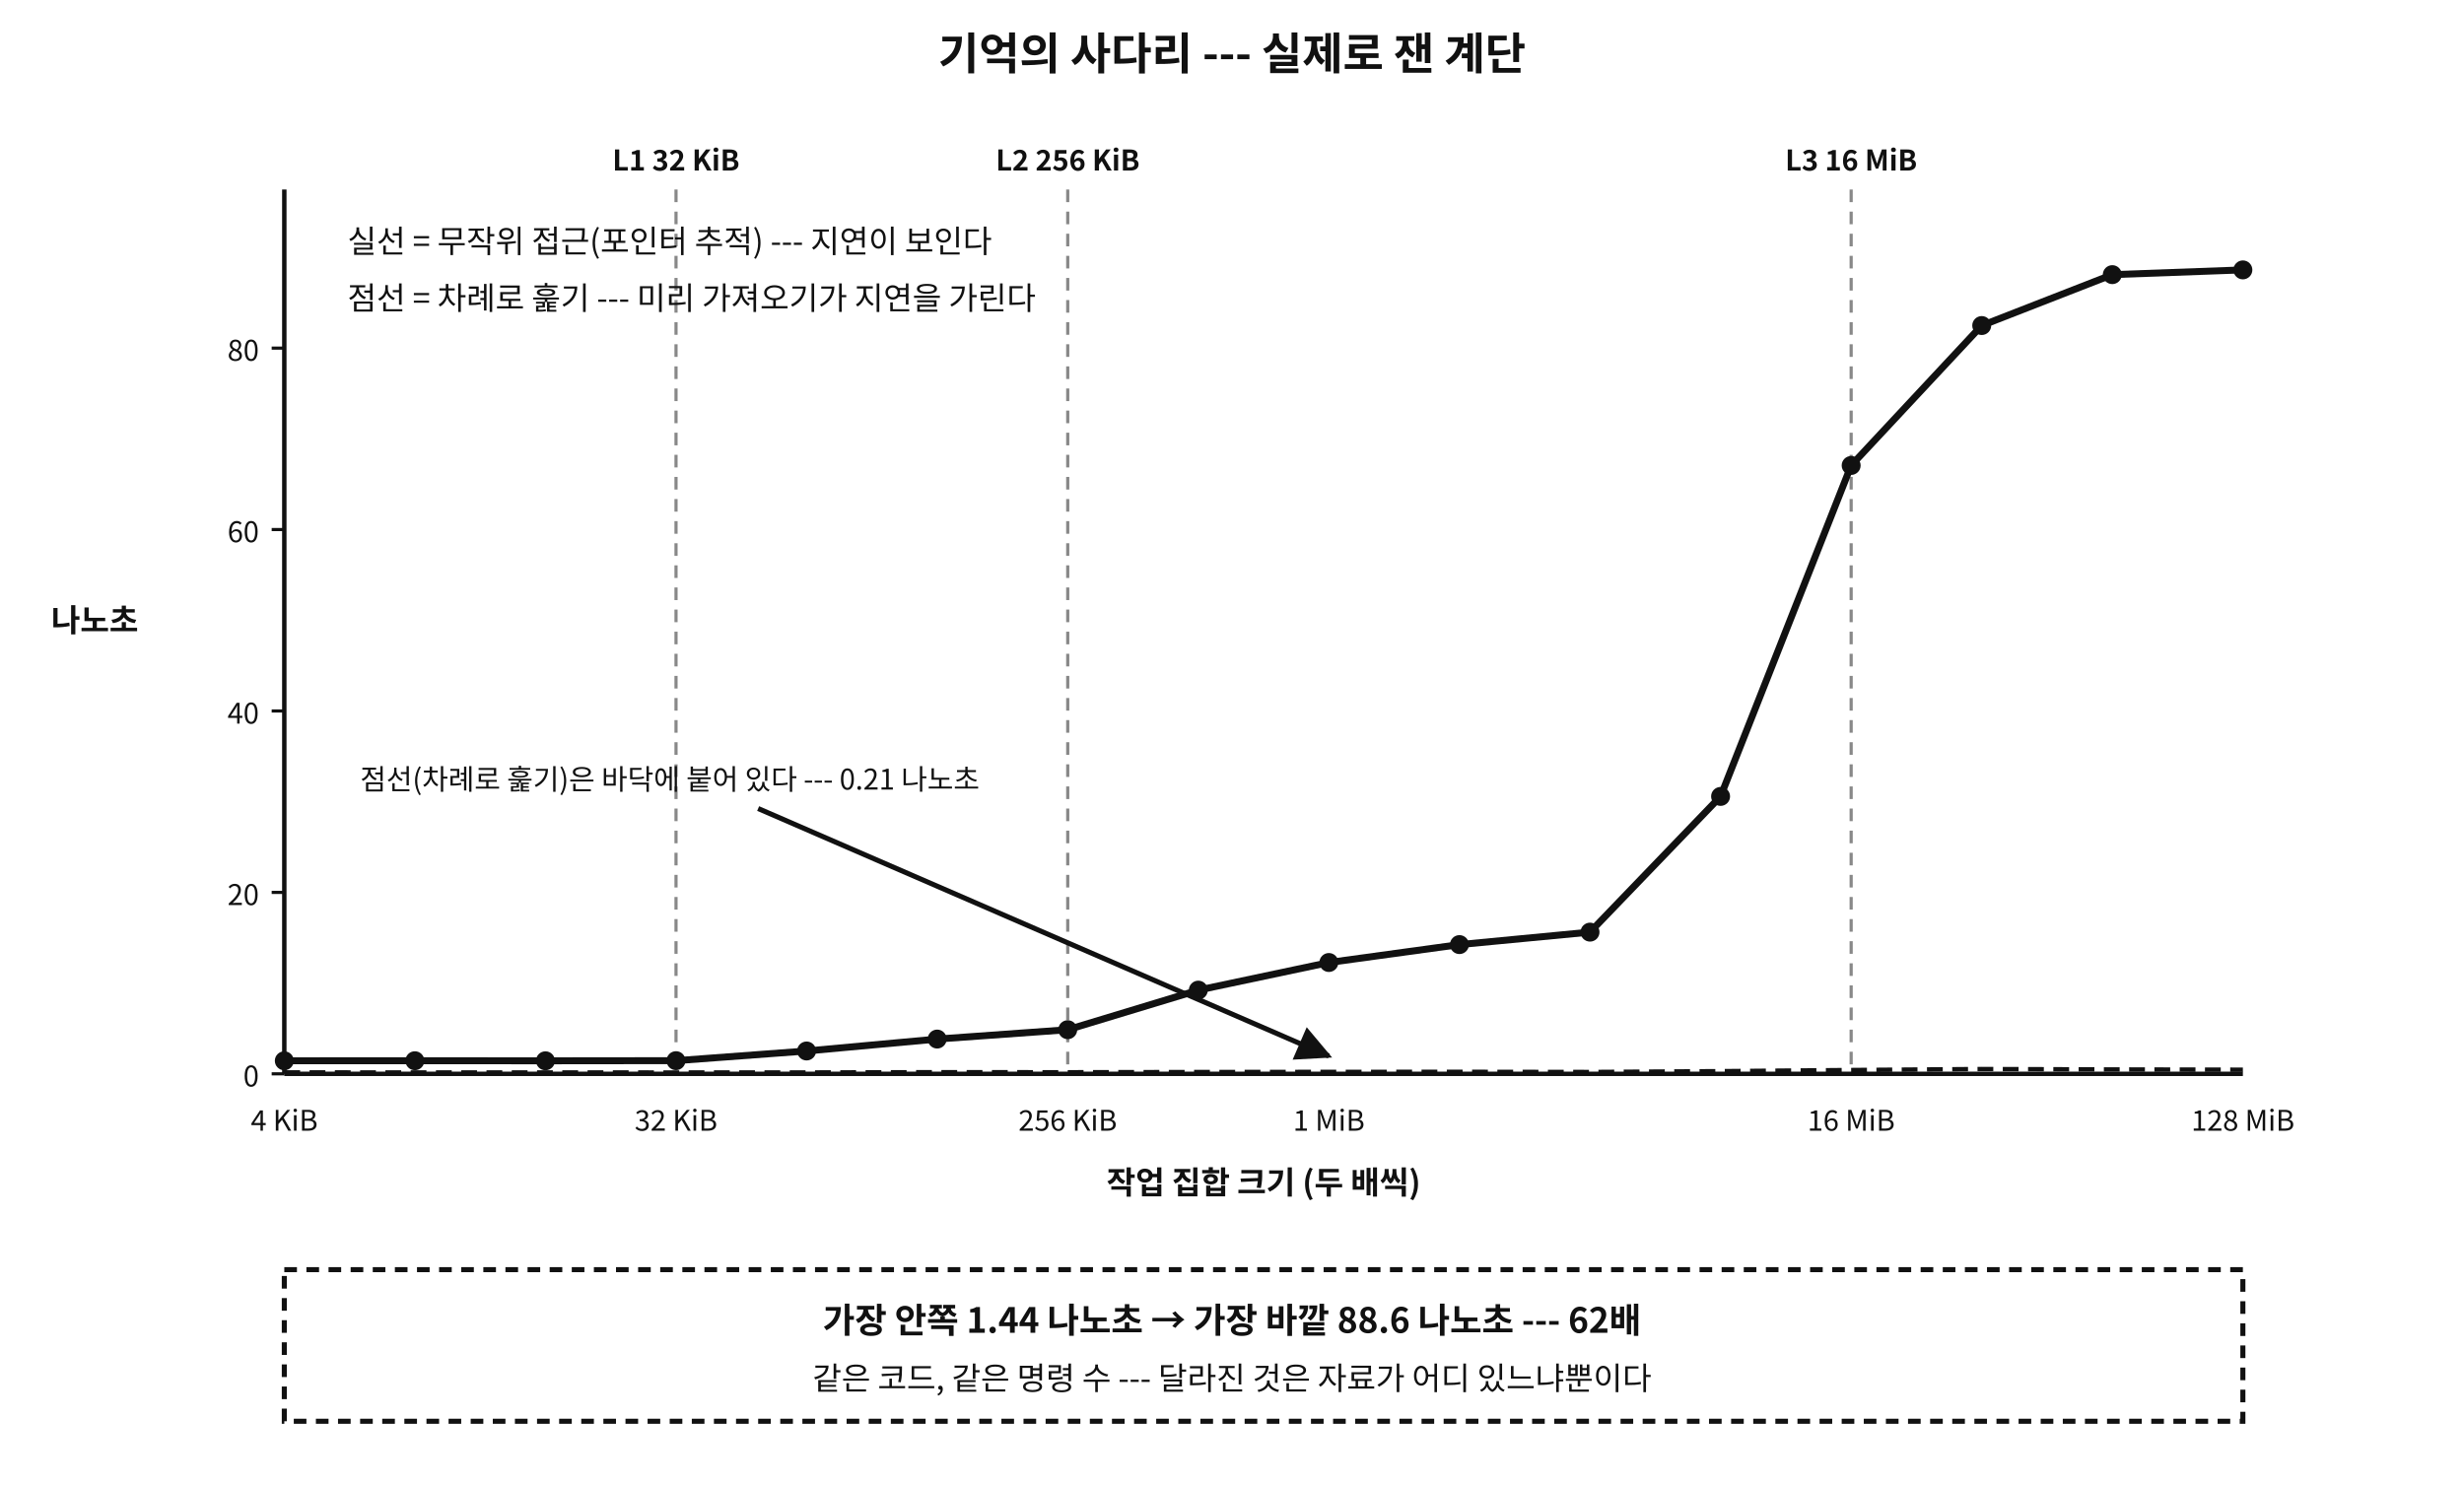
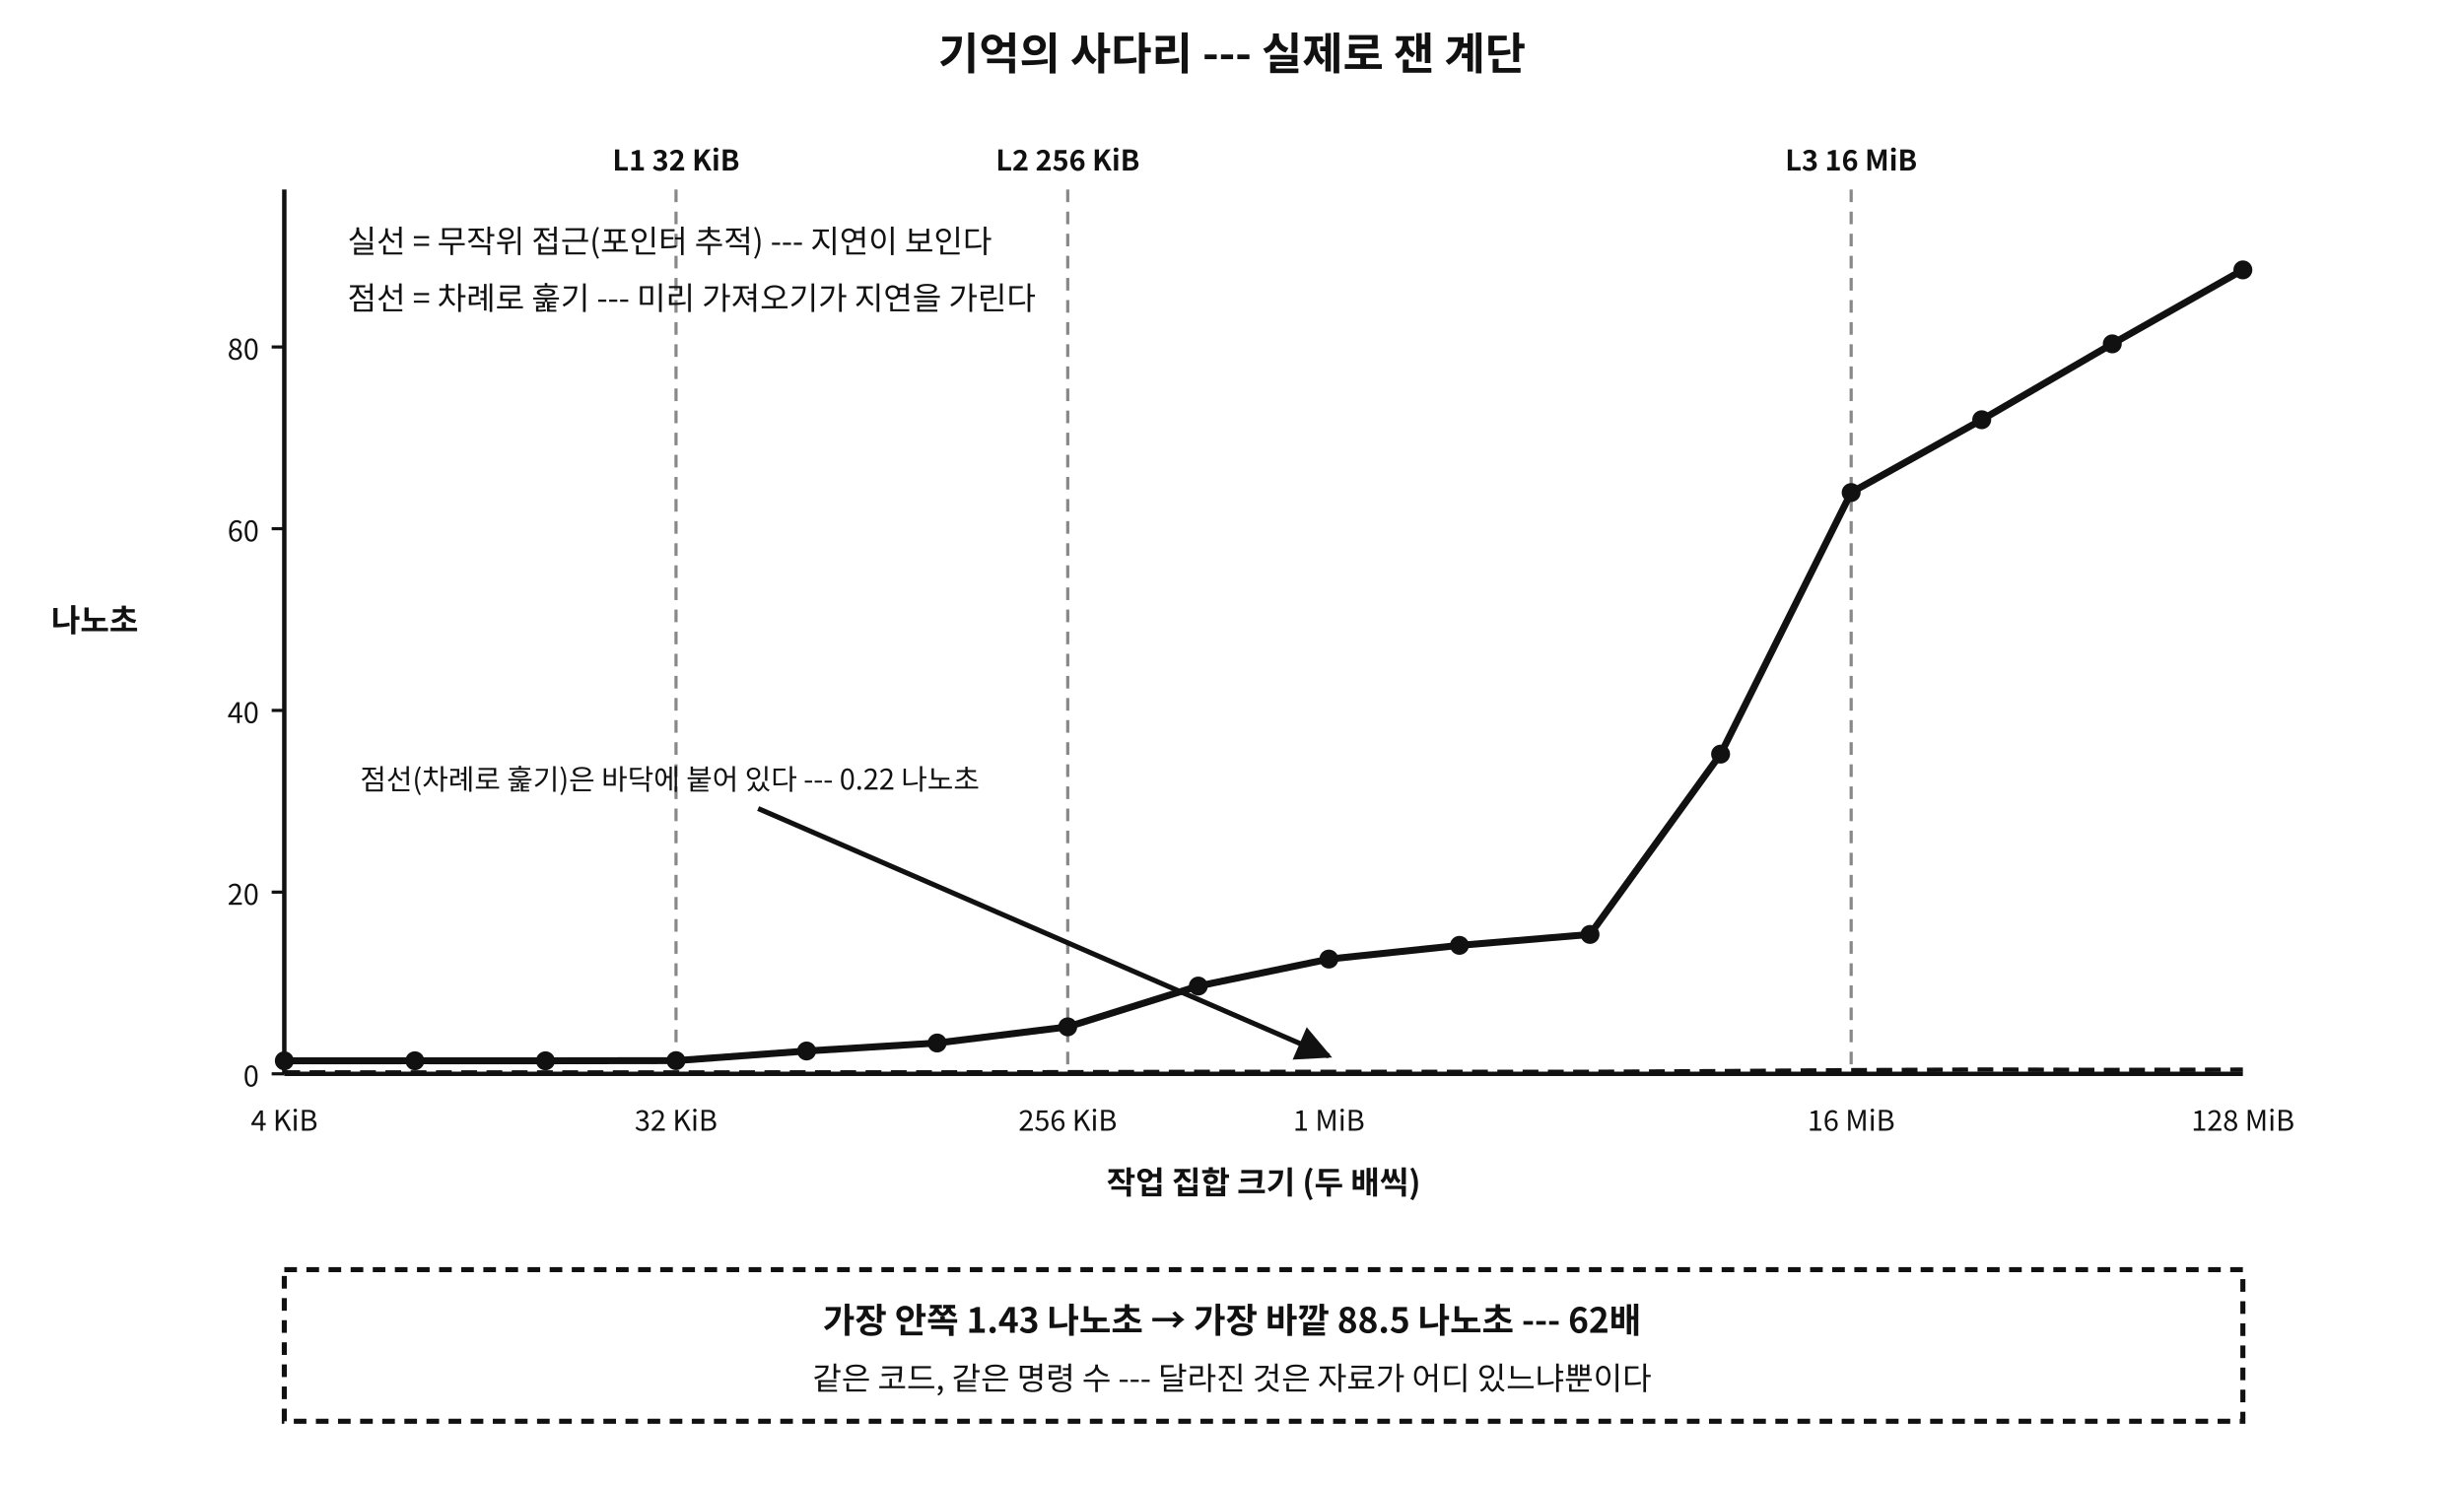
<svg xmlns="http://www.w3.org/2000/svg" viewBox="0 0 780 470" width="780" height="470" font-family="Noto Sans CJK KR, Noto Sans, sans-serif">
  <rect width="780" height="470" fill="none" />
  <defs>
    <marker id="a" viewBox="0 0 10 10" refX="9" refY="5" markerWidth="7" markerHeight="7" orient="auto-start-reverse">
      <path d="M0,0 L10,5 L0,10 z" fill="#111" />
    </marker>
    <pattern id="hatch" width="6" height="6" patternUnits="userSpaceOnUse" patternTransform="rotate(45)">
      <line x1="0" y1="0" x2="0" y2="6" stroke="#111" stroke-width="1" opacity="0.35" />
    </pattern>
  </defs>
  <text x="390.0" y="22" font-size="14" font-weight="bold" text-anchor="middle" fill="#111">기억의 사다리 --- 실제로 잰 계단</text>
  <line x1="90" y1="340" x2="710" y2="340" stroke="#111" stroke-width="1.4" />
  <line x1="90" y1="60" x2="90" y2="340" stroke="#111" stroke-width="1.4" />
  <line x1="86" y1="340.0" x2="90" y2="340.0" stroke="#111" stroke-width="1" />
  <text x="82" y="344.0" font-size="9" font-weight="normal" text-anchor="end" fill="#111">0</text>
-   <line x1="86" y1="282.555" x2="90" y2="282.555" stroke="#111" stroke-width="1" />
-   <text x="82" y="286.555" font-size="9" font-weight="normal" text-anchor="end" fill="#111">20</text>
-   <line x1="86" y1="225.111" x2="90" y2="225.111" stroke="#111" stroke-width="1" />
-   <text x="82" y="229.111" font-size="9" font-weight="normal" text-anchor="end" fill="#111">40</text>
-   <line x1="86" y1="167.666" x2="90" y2="167.666" stroke="#111" stroke-width="1" />
-   <text x="82" y="171.666" font-size="9" font-weight="normal" text-anchor="end" fill="#111">60</text>
-   <line x1="86" y1="110.222" x2="90" y2="110.222" stroke="#111" stroke-width="1" />
-   <text x="82" y="114.222" font-size="9" font-weight="normal" text-anchor="end" fill="#111">80</text>
+   <line x1="86" y1="282.466" x2="90" y2="282.466" stroke="#111" stroke-width="1" />
+   <text x="82" y="286.466" font-size="9" font-weight="normal" text-anchor="end" fill="#111">20</text>
+   <line x1="86" y1="224.932" x2="90" y2="224.932" stroke="#111" stroke-width="1" />
+   <text x="82" y="228.932" font-size="9" font-weight="normal" text-anchor="end" fill="#111">40</text>
+   <line x1="86" y1="167.398" x2="90" y2="167.398" stroke="#111" stroke-width="1" />
+   <text x="82" y="171.398" font-size="9" font-weight="normal" text-anchor="end" fill="#111">60</text>
+   <line x1="86" y1="109.863" x2="90" y2="109.863" stroke="#111" stroke-width="1" />
+   <text x="82" y="113.863" font-size="9" font-weight="normal" text-anchor="end" fill="#111">80</text>
  <text x="30" y="200.0" font-size="10" font-weight="bold" text-anchor="middle" fill="#111">나노초</text>
  <text x="400.0" y="378" font-size="10" font-weight="bold" text-anchor="middle" fill="#111">작업 집합 크기 (두 배씩)</text>
  <line x1="214.0" y1="60" x2="214.0" y2="340" stroke="#888" stroke-width="1" stroke-dasharray="4 3" />
  <text x="214.0" y="54" font-size="9" font-weight="bold" text-anchor="middle" fill="#111">L1 32 KiB</text>
  <line x1="338.0" y1="60" x2="338.0" y2="340" stroke="#888" stroke-width="1" stroke-dasharray="4 3" />
  <text x="338.0" y="54" font-size="9" font-weight="bold" text-anchor="middle" fill="#111">L2 256 KiB</text>
  <line x1="586.0" y1="60" x2="586.0" y2="340" stroke="#888" stroke-width="1" stroke-dasharray="4 3" />
  <text x="586.0" y="54" font-size="9" font-weight="bold" text-anchor="middle" fill="#111">L3 16 MiB</text>
-   <polyline points="90.0,335.87 131.333,335.855 172.667,335.875 214.0,335.832 255.333,332.765 296.667,328.991 338.0,326.029 379.333,313.498 420.667,304.752 462.0,299.079 503.333,295.133 544.667,252.162 586.0,147.374 627.333,103.073 668.667,86.957 710.0,85.455" fill="none" stroke="#111" stroke-width="2.2" />
-   <circle cx="90.0" cy="335.87" r="3" fill="#111" />
-   <circle cx="131.333" cy="335.855" r="3" fill="#111" />
+   <polyline points="90.0,335.875 131.333,335.869 172.667,335.875 214.0,335.82 255.333,332.768 296.667,330.234 338.0,325.125 379.333,312.205 420.667,303.661 462.0,299.32 503.333,295.863 544.667,238.774 586.0,155.948 627.333,132.897 668.667,108.871 710.0,85.455" fill="none" stroke="#111" stroke-width="2.2" />
+   <circle cx="90.0" cy="335.875" r="3" fill="#111" />
+   <circle cx="131.333" cy="335.869" r="3" fill="#111" />
  <circle cx="172.667" cy="335.875" r="3" fill="#111" />
-   <circle cx="214.0" cy="335.832" r="3" fill="#111" />
-   <circle cx="255.333" cy="332.765" r="3" fill="#111" />
-   <circle cx="296.667" cy="328.991" r="3" fill="#111" />
-   <circle cx="338.0" cy="326.029" r="3" fill="#111" />
-   <circle cx="379.333" cy="313.498" r="3" fill="#111" />
-   <circle cx="420.667" cy="304.752" r="3" fill="#111" />
-   <circle cx="462.0" cy="299.079" r="3" fill="#111" />
-   <circle cx="503.333" cy="295.133" r="3" fill="#111" />
-   <circle cx="544.667" cy="252.162" r="3" fill="#111" />
-   <circle cx="586.0" cy="147.374" r="3" fill="#111" />
-   <circle cx="627.333" cy="103.073" r="3" fill="#111" />
-   <circle cx="668.667" cy="86.957" r="3" fill="#111" />
+   <circle cx="214.0" cy="335.82" r="3" fill="#111" />
+   <circle cx="255.333" cy="332.768" r="3" fill="#111" />
+   <circle cx="296.667" cy="330.234" r="3" fill="#111" />
+   <circle cx="338.0" cy="325.125" r="3" fill="#111" />
+   <circle cx="379.333" cy="312.205" r="3" fill="#111" />
+   <circle cx="420.667" cy="303.661" r="3" fill="#111" />
+   <circle cx="462.0" cy="299.32" r="3" fill="#111" />
+   <circle cx="503.333" cy="295.863" r="3" fill="#111" />
+   <circle cx="544.667" cy="238.774" r="3" fill="#111" />
+   <circle cx="586.0" cy="155.948" r="3" fill="#111" />
+   <circle cx="627.333" cy="132.897" r="3" fill="#111" />
+   <circle cx="668.667" cy="108.871" r="3" fill="#111" />
  <circle cx="710.0" cy="85.455" r="3" fill="#111" />
-   <polyline points="90.0,339.555 131.333,339.572 172.667,339.581 214.0,339.584 255.333,339.572 296.667,339.486 338.0,339.506 379.333,339.434 420.667,339.385 462.0,339.365 503.333,339.42 544.667,339.158 586.0,338.797 627.333,338.481 668.667,338.616 710.0,338.696" fill="none" stroke="#111" stroke-width="1.4" stroke-dasharray="5 3" />
-   <text x="114" y="250.0" font-size="9" font-weight="normal" text-anchor="start" fill="#111">점선(차례로 훑기)은 바닥에 붙어 있다 --- 0.21 나노초</text>
-   <line x1="240" y1="256.0" x2="420.667" y2="334.385" stroke="#111" stroke-width="1.6" marker-end="url(#a)" />
+   <polyline points="90.0,339.554 131.333,339.571 172.667,339.58 214.0,339.583 255.333,339.554 296.667,339.551 338.0,339.491 379.333,339.393 420.667,339.376 462.0,339.382 503.333,339.387 544.667,339.157 586.0,338.858 627.333,338.654 668.667,338.783 710.0,338.682" fill="none" stroke="#111" stroke-width="1.4" stroke-dasharray="5 3" />
+   <text x="114" y="250.0" font-size="9" font-weight="normal" text-anchor="start" fill="#111">점선(차례로 훑기)은 바닥에 붙어 있다 --- 0.22 나노초</text>
+   <line x1="240" y1="256.0" x2="420.667" y2="334.376" stroke="#111" stroke-width="1.6" marker-end="url(#a)" />
  <text x="90.0" y="358" font-size="9" font-weight="normal" text-anchor="middle" fill="#111">4 KiB</text>
  <text x="214.0" y="358" font-size="9" font-weight="normal" text-anchor="middle" fill="#111">32 KiB</text>
  <text x="338.0" y="358" font-size="9" font-weight="normal" text-anchor="middle" fill="#111">256 KiB</text>
  <text x="420.667" y="358" font-size="9" font-weight="normal" text-anchor="middle" fill="#111">1 MiB</text>
  <text x="586.0" y="358" font-size="9" font-weight="normal" text-anchor="middle" fill="#111">16 MiB</text>
  <text x="710.0" y="358" font-size="9" font-weight="normal" text-anchor="middle" fill="#111">128 MiB</text>
  <text x="110" y="80" font-size="10" font-weight="normal" text-anchor="start" fill="#111">실선 = 무작위 접근(포인터 추적) --- 지연이 보인다</text>
  <text x="110" y="98" font-size="10" font-weight="normal" text-anchor="start" fill="#111">점선 = 차례로 훑기 --- 미리 가져오기가 지연을 가린다</text>
  <rect x="90" y="402" width="620" height="48" fill="none" stroke="#111" stroke-width="1.6" stroke-dasharray="4 3" />
-   <text x="390.0" y="422" font-size="11" font-weight="bold" text-anchor="middle" fill="#111">가장 안쪽 1.44 나노초 → 가장 바깥 88.6 나노초 --- 62배</text>
+   <text x="390.0" y="422" font-size="11" font-weight="bold" text-anchor="middle" fill="#111">가장 안쪽 1.43 나노초 → 가장 바깥 88.5 나노초 --- 62배</text>
  <text x="390.0" y="440" font-size="10" font-weight="normal" text-anchor="middle" fill="#111">같은 코드, 같은 명령 수 --- 달라진 것은 자료가 어디 있느냐뿐이다</text>
</svg>
